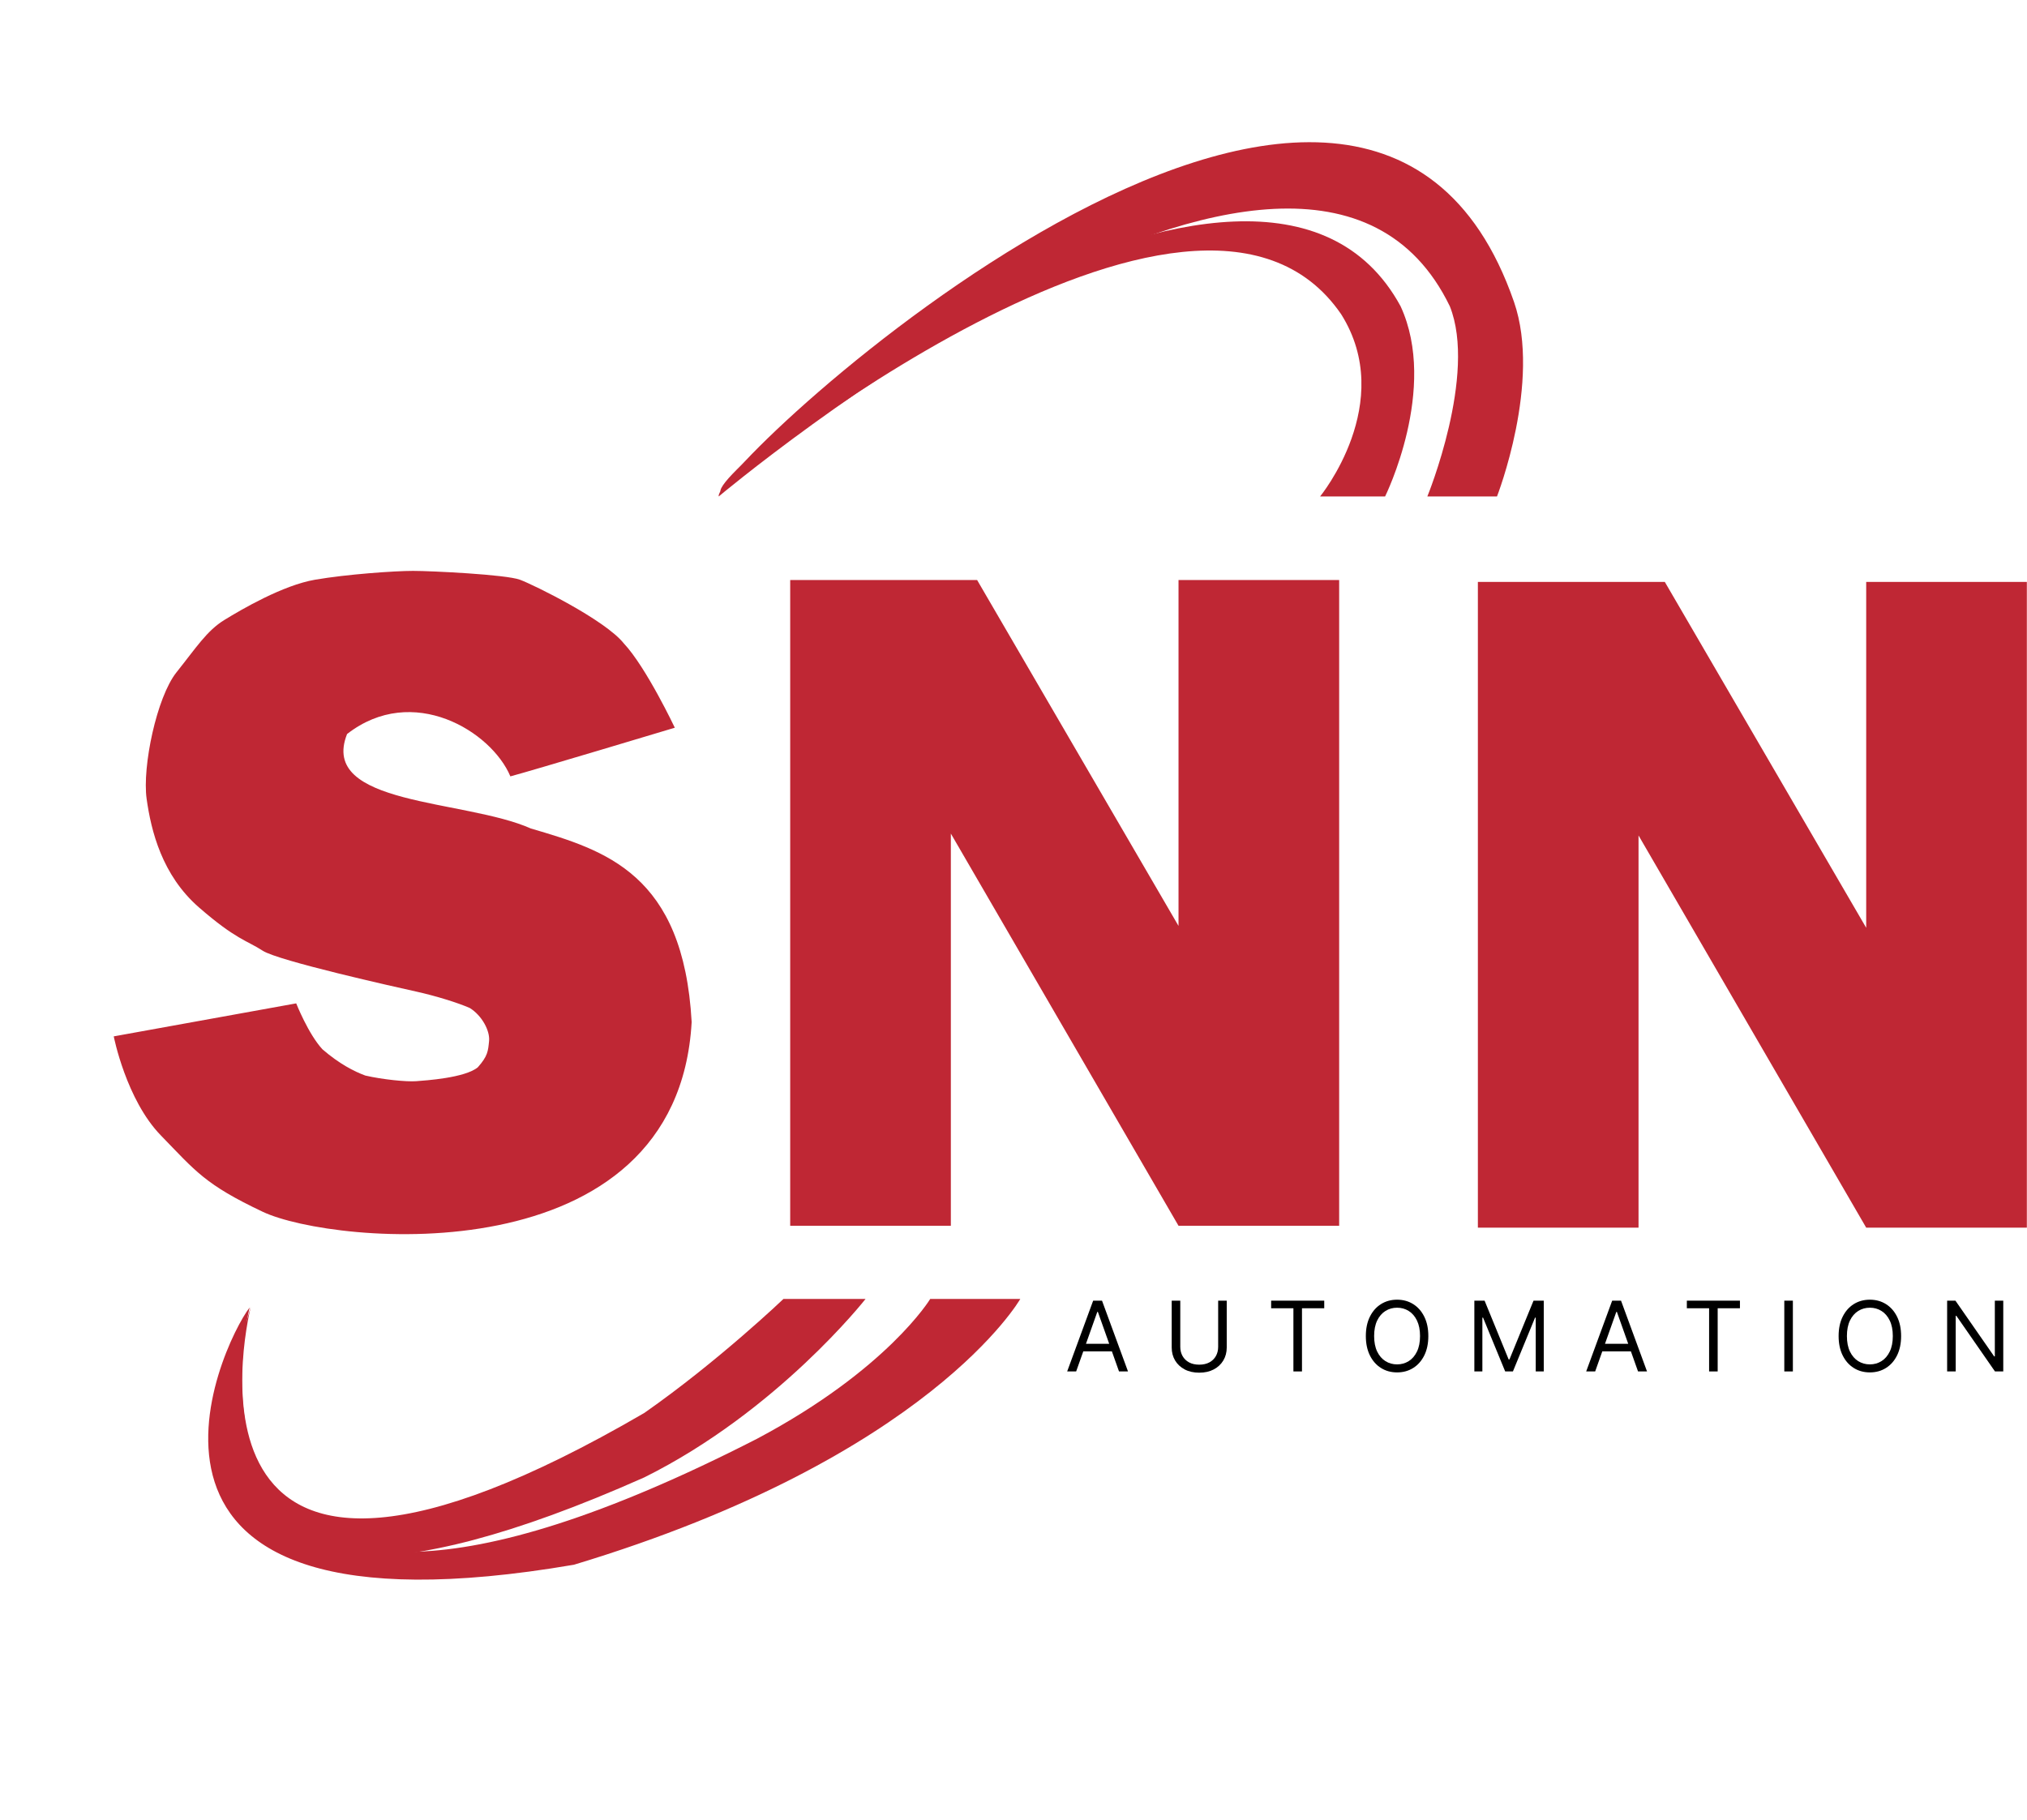
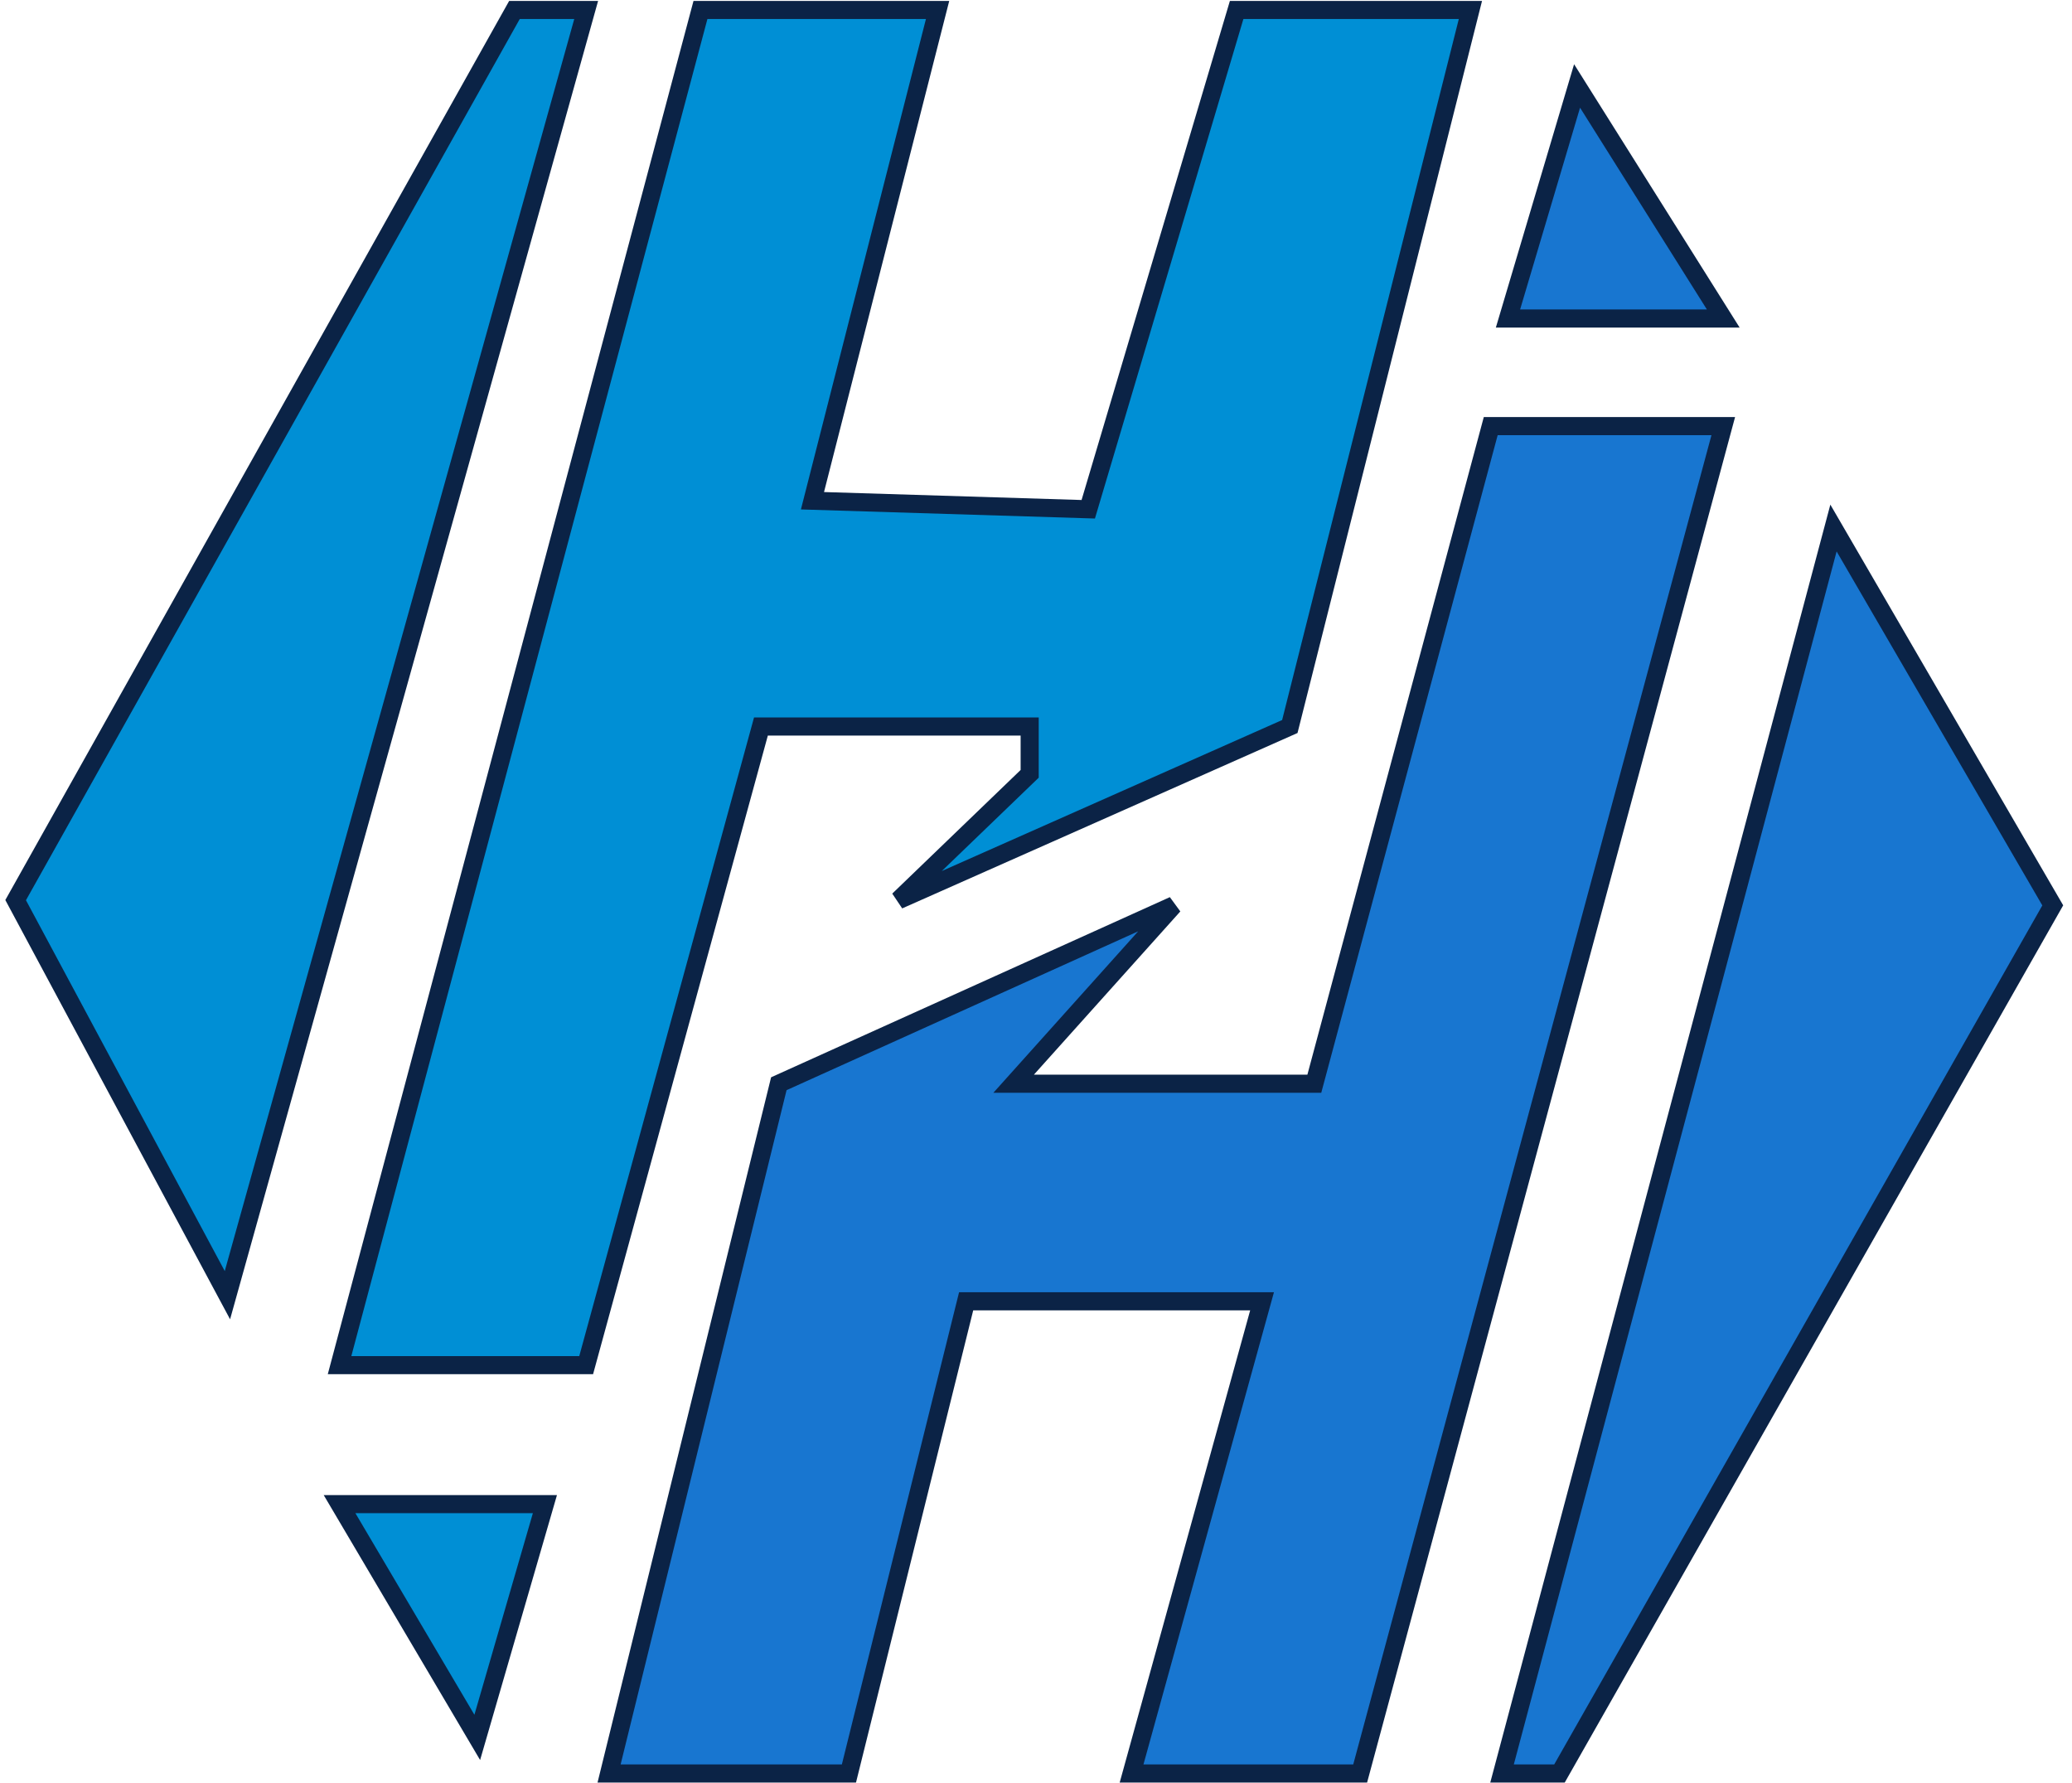
- <svg xmlns="http://www.w3.org/2000/svg" width="833" height="748" viewBox="0 0 833 748" fill="none">
-   <path d="M442.249 563.671H438.556L449.238 534.58H452.874L463.556 563.671H459.863L451.17 539.182H450.942L442.249 563.671ZM443.613 552.307H458.499V555.432H443.613V552.307Z" fill="black" />
-   <path d="M655.54 563.671H651.847L662.529 534.58H666.165L676.847 563.671H673.154L664.461 539.182H664.233L655.54 563.671ZM656.904 552.307H671.79V555.432H656.904V552.307Z" fill="black" />
-   <path d="M500.606 534.58H504.129V553.841C504.129 555.83 503.66 557.606 502.722 559.168C501.794 560.721 500.483 561.947 498.788 562.847C497.093 563.737 495.104 564.182 492.822 564.182C490.54 564.182 488.551 563.737 486.856 562.847C485.161 561.947 483.844 560.721 482.907 559.168C481.979 557.606 481.515 555.83 481.515 553.841V534.58H485.038V553.557C485.038 554.978 485.35 556.242 485.975 557.35C486.6 558.448 487.49 559.315 488.646 559.949C489.81 560.574 491.202 560.887 492.822 560.887C494.441 560.887 495.833 560.574 496.998 559.949C498.163 559.315 499.053 558.448 499.668 557.35C500.293 556.242 500.606 554.978 500.606 553.557V534.58Z" fill="black" />
-   <path d="M522.381 537.705V534.58H544.199V537.705H535.051V563.671H531.529V537.705H522.381Z" fill="black" />
-   <path d="M586.976 549.125C586.976 552.194 586.422 554.845 585.314 557.08C584.206 559.315 582.687 561.038 580.755 562.25C578.823 563.463 576.617 564.069 574.135 564.069C571.654 564.069 569.448 563.463 567.516 562.25C565.584 561.038 564.064 559.315 562.956 557.08C561.849 554.845 561.295 552.194 561.295 549.125C561.295 546.057 561.849 543.406 562.956 541.171C564.064 538.936 565.584 537.213 567.516 536C569.448 534.788 571.654 534.182 574.135 534.182C576.617 534.182 578.823 534.788 580.755 536C582.687 537.213 584.206 538.936 585.314 541.171C586.422 543.406 586.976 546.057 586.976 549.125ZM583.567 549.125C583.567 546.607 583.146 544.481 582.303 542.748C581.47 541.015 580.338 539.703 578.908 538.813C577.488 537.923 575.897 537.478 574.135 537.478C572.374 537.478 570.778 537.923 569.349 538.813C567.928 539.703 566.796 541.015 565.954 542.748C565.12 544.481 564.704 546.607 564.704 549.125C564.704 551.644 565.12 553.77 565.954 555.503C566.796 557.236 567.928 558.548 569.349 559.438C570.778 560.328 572.374 560.773 574.135 560.773C575.897 560.773 577.488 560.328 578.908 559.438C580.338 558.548 581.47 557.236 582.303 555.503C583.146 553.77 583.567 551.644 583.567 549.125Z" fill="black" />
-   <path d="M781.265 549.125C781.265 552.194 780.711 554.845 779.604 557.08C778.496 559.315 776.976 561.038 775.044 562.25C773.112 563.463 770.906 564.069 768.425 564.069C765.943 564.069 763.737 563.463 761.805 562.25C759.873 561.038 758.354 559.315 757.246 557.08C756.138 554.845 755.584 552.194 755.584 549.125C755.584 546.057 756.138 543.406 757.246 541.171C758.354 538.936 759.873 537.213 761.805 536C763.737 534.788 765.943 534.182 768.425 534.182C770.906 534.182 773.112 534.788 775.044 536C776.976 537.213 778.496 538.936 779.604 541.171C780.711 543.406 781.265 546.057 781.265 549.125ZM777.856 549.125C777.856 546.607 777.435 544.481 776.592 542.748C775.759 541.015 774.627 539.703 773.197 538.813C771.777 537.923 770.186 537.478 768.425 537.478C766.663 537.478 765.068 537.923 763.638 538.813C762.217 539.703 761.086 541.015 760.243 542.748C759.409 544.481 758.993 546.607 758.993 549.125C758.993 551.644 759.409 553.77 760.243 555.503C761.086 557.236 762.217 558.548 763.638 559.438C765.068 560.328 766.663 560.773 768.425 560.773C770.186 560.773 771.777 560.328 773.197 559.438C774.627 558.548 775.759 557.236 776.592 555.503C777.435 553.77 777.856 551.644 777.856 549.125Z" fill="black" />
-   <path d="M823.247 534.58V563.671H819.838L803.986 540.83H803.702V563.671H800.179V534.58H803.588L819.497 557.478H819.781V534.58H823.247Z" fill="black" />
-   <path d="M605.888 534.58H610.093L619.979 558.728H620.32L630.206 534.58H634.411V563.671H631.115V541.569H630.831L621.74 563.671H618.558L609.468 541.569H609.183V563.671H605.888V534.58Z" fill="black" />
-   <path d="M693.213 537.705V534.58H715.031V537.705H705.884V563.671H702.361V537.705H693.213Z" fill="black" />
-   <path d="M736.786 534.58V563.671H733.263V534.58H736.786Z" fill="black" />
-   <path d="M277.313 299.097C277.313 299.097 218.258 316.854 209.74 319.095C201.97 300.587 169.618 280.667 142.628 301.692C130.908 331.245 190.95 328.419 218.142 340.512C248.592 349.469 280.874 359.022 284.239 420.08C278.345 525.122 136.802 511.705 107.952 498.044C84.157 486.775 80.405 481.367 66.114 466.674C51.822 451.98 46.744 425.956 46.744 425.956L121.725 412.392C121.725 412.392 126.723 425.034 132.517 431.279C139.445 437.26 145.521 440.372 150.134 442.062C157.244 443.7 167.071 444.681 171.002 444.38C174.933 444.079 191.074 443.042 196.361 438.664C200.466 434.023 200.574 432.055 200.987 427.842C201.4 423.629 198.013 417.351 193.057 414.295C188.246 412.172 179.241 409.358 171.002 407.533C162.763 405.707 114.335 394.913 107.952 390.746C101.57 386.58 96.954 386.185 81.749 372.937C66.545 359.689 62.099 341.456 60.255 328.31C58.411 315.165 64.378 286.532 72.538 276.315C80.698 266.097 84.995 259.247 92.189 254.82C99.384 250.394 116.305 240.527 129.466 238.267C142.628 236.006 162.197 234.641 169.752 234.641C177.306 234.641 207.93 236.14 213.663 238.267C219.396 240.393 248.721 254.82 256.365 264.452C265.547 274.223 277.313 299.097 277.313 299.097Z" fill="#BF2734" />
-   <path d="M324.733 503.805L324.733 238.396L401.547 238.396L484.314 380.561L484.314 238.396L550.332 238.396L550.332 503.805L484.314 503.805L390.754 342.607L390.754 503.805L324.733 503.805Z" fill="#BF2734" />
-   <path d="M607.337 504.575L607.337 239.165L684.152 239.165L766.918 381.331L766.918 239.165L832.937 239.165L832.937 504.575L766.918 504.575L673.358 343.377L673.358 504.575L607.337 504.575Z" fill="#BF2734" />
-   <path d="M551.148 129.142C491.037 41.458 296.076 202.123 296.076 202.123C293.343 189.866 517.548 19.189 575.574 125.869C591.184 159.698 569.206 204.051 569.206 204.051L542.497 204.051C542.497 204.051 574.055 165.537 551.148 129.142Z" fill="#BF2734" />
-   <path d="M595.806 125.869C535.789 2.076 295.359 204.051 295.359 204.051C292.626 191.794 559.645 -56.648 622.19 124.106C633.559 156.964 615.193 204.051 615.193 204.051L586.569 204.051C586.569 204.051 607.077 153.965 595.806 125.869Z" fill="#BF2734" />
-   <path d="M103.229 536.395C103.229 536.395 103.168 536.627 103.063 537.067C98.744 553.476 45.202 704.918 264.789 607.213C319.608 579.954 355.708 533.868 355.708 533.868L321.97 533.868C321.97 533.868 295.026 559.608 264.789 580.726C68.398 695.097 100.372 548.302 103.063 537.067C103.131 536.809 103.186 536.584 103.229 536.395Z" fill="#BF2734" />
-   <path d="M311.021 591.385C57.074 721.298 102.566 537.421 102.566 537.421C90.774 552.649 31.599 678.083 235.869 643.115C382.283 598.925 419.297 533.864 419.297 533.864L382.283 533.864C382.283 533.864 364.775 562.879 311.021 591.385Z" fill="#BF2734" />
+ <svg xmlns="http://www.w3.org/2000/svg" width="229" height="197" viewBox="0 0 229 197" fill="none">
+   <path d="M56.857 1.103L1.729 99.469L25.135 143.125L64.784 1.103H56.857Z" fill="#008FD5" />
+   <path d="M103.623 1.103H77.415L37.528 150.855H64.784L84.1 80.284H113.801V85.512L99.307 99.469L142.553 80.284L162.512 1.103H136.675L120.275 56.276L89.795 55.335L103.623 1.103Z" fill="#008FD5" />
+   <path d="M52.747 191.992L37.528 166.215H60.225L52.747 191.992Z" fill="#008FD5" />
+   <path d="M56.857 1.103L1.729 99.469L25.135 143.125L64.784 1.103H56.857Z" stroke="#0B2346" stroke-width="2" />
+   <path d="M103.623 1.103H77.415L37.528 150.855H64.784L84.1 80.284H113.801V85.512L99.307 99.469L142.553 80.284L162.512 1.103H136.675L120.275 56.276L89.795 55.335L103.623 1.103Z" stroke="#0B2346" stroke-width="2" />
+   <path d="M52.747 191.992L37.528 166.215H60.225L52.747 191.992Z" stroke="#0B2346" stroke-width="2" />
+   <path d="M166.664 35.198L174.3 9.499L190.457 35.198H166.664Z" fill="#1876D0" />
+   <path d="M145.26 119.759L164.757 47.089H190.457L150.327 195.981H125.063L139.485 143.799H106.78L93.825 195.981H67.316L86.077 119.759L129.706 100.05L112.027 119.759H145.26Z" fill="#1876D0" />
+   <path d="M166.008 195.981L202.639 58.35L226.873 100.05L172.355 195.981H166.008Z" fill="#1876D0" />
+   <path d="M166.664 35.198L174.3 9.499L190.457 35.198H166.664Z" stroke="#0B2346" stroke-width="2" />
+   <path d="M145.26 119.759L164.757 47.089H190.457L150.327 195.981H125.063L139.485 143.799H106.78L93.825 195.981H67.316L86.077 119.759L129.706 100.05L112.027 119.759H145.26Z" stroke="#0B2346" stroke-width="2" />
+   <path d="M166.008 195.981L202.639 58.35L226.873 100.05L172.355 195.981H166.008Z" stroke="#0B2346" stroke-width="2" />
</svg>
